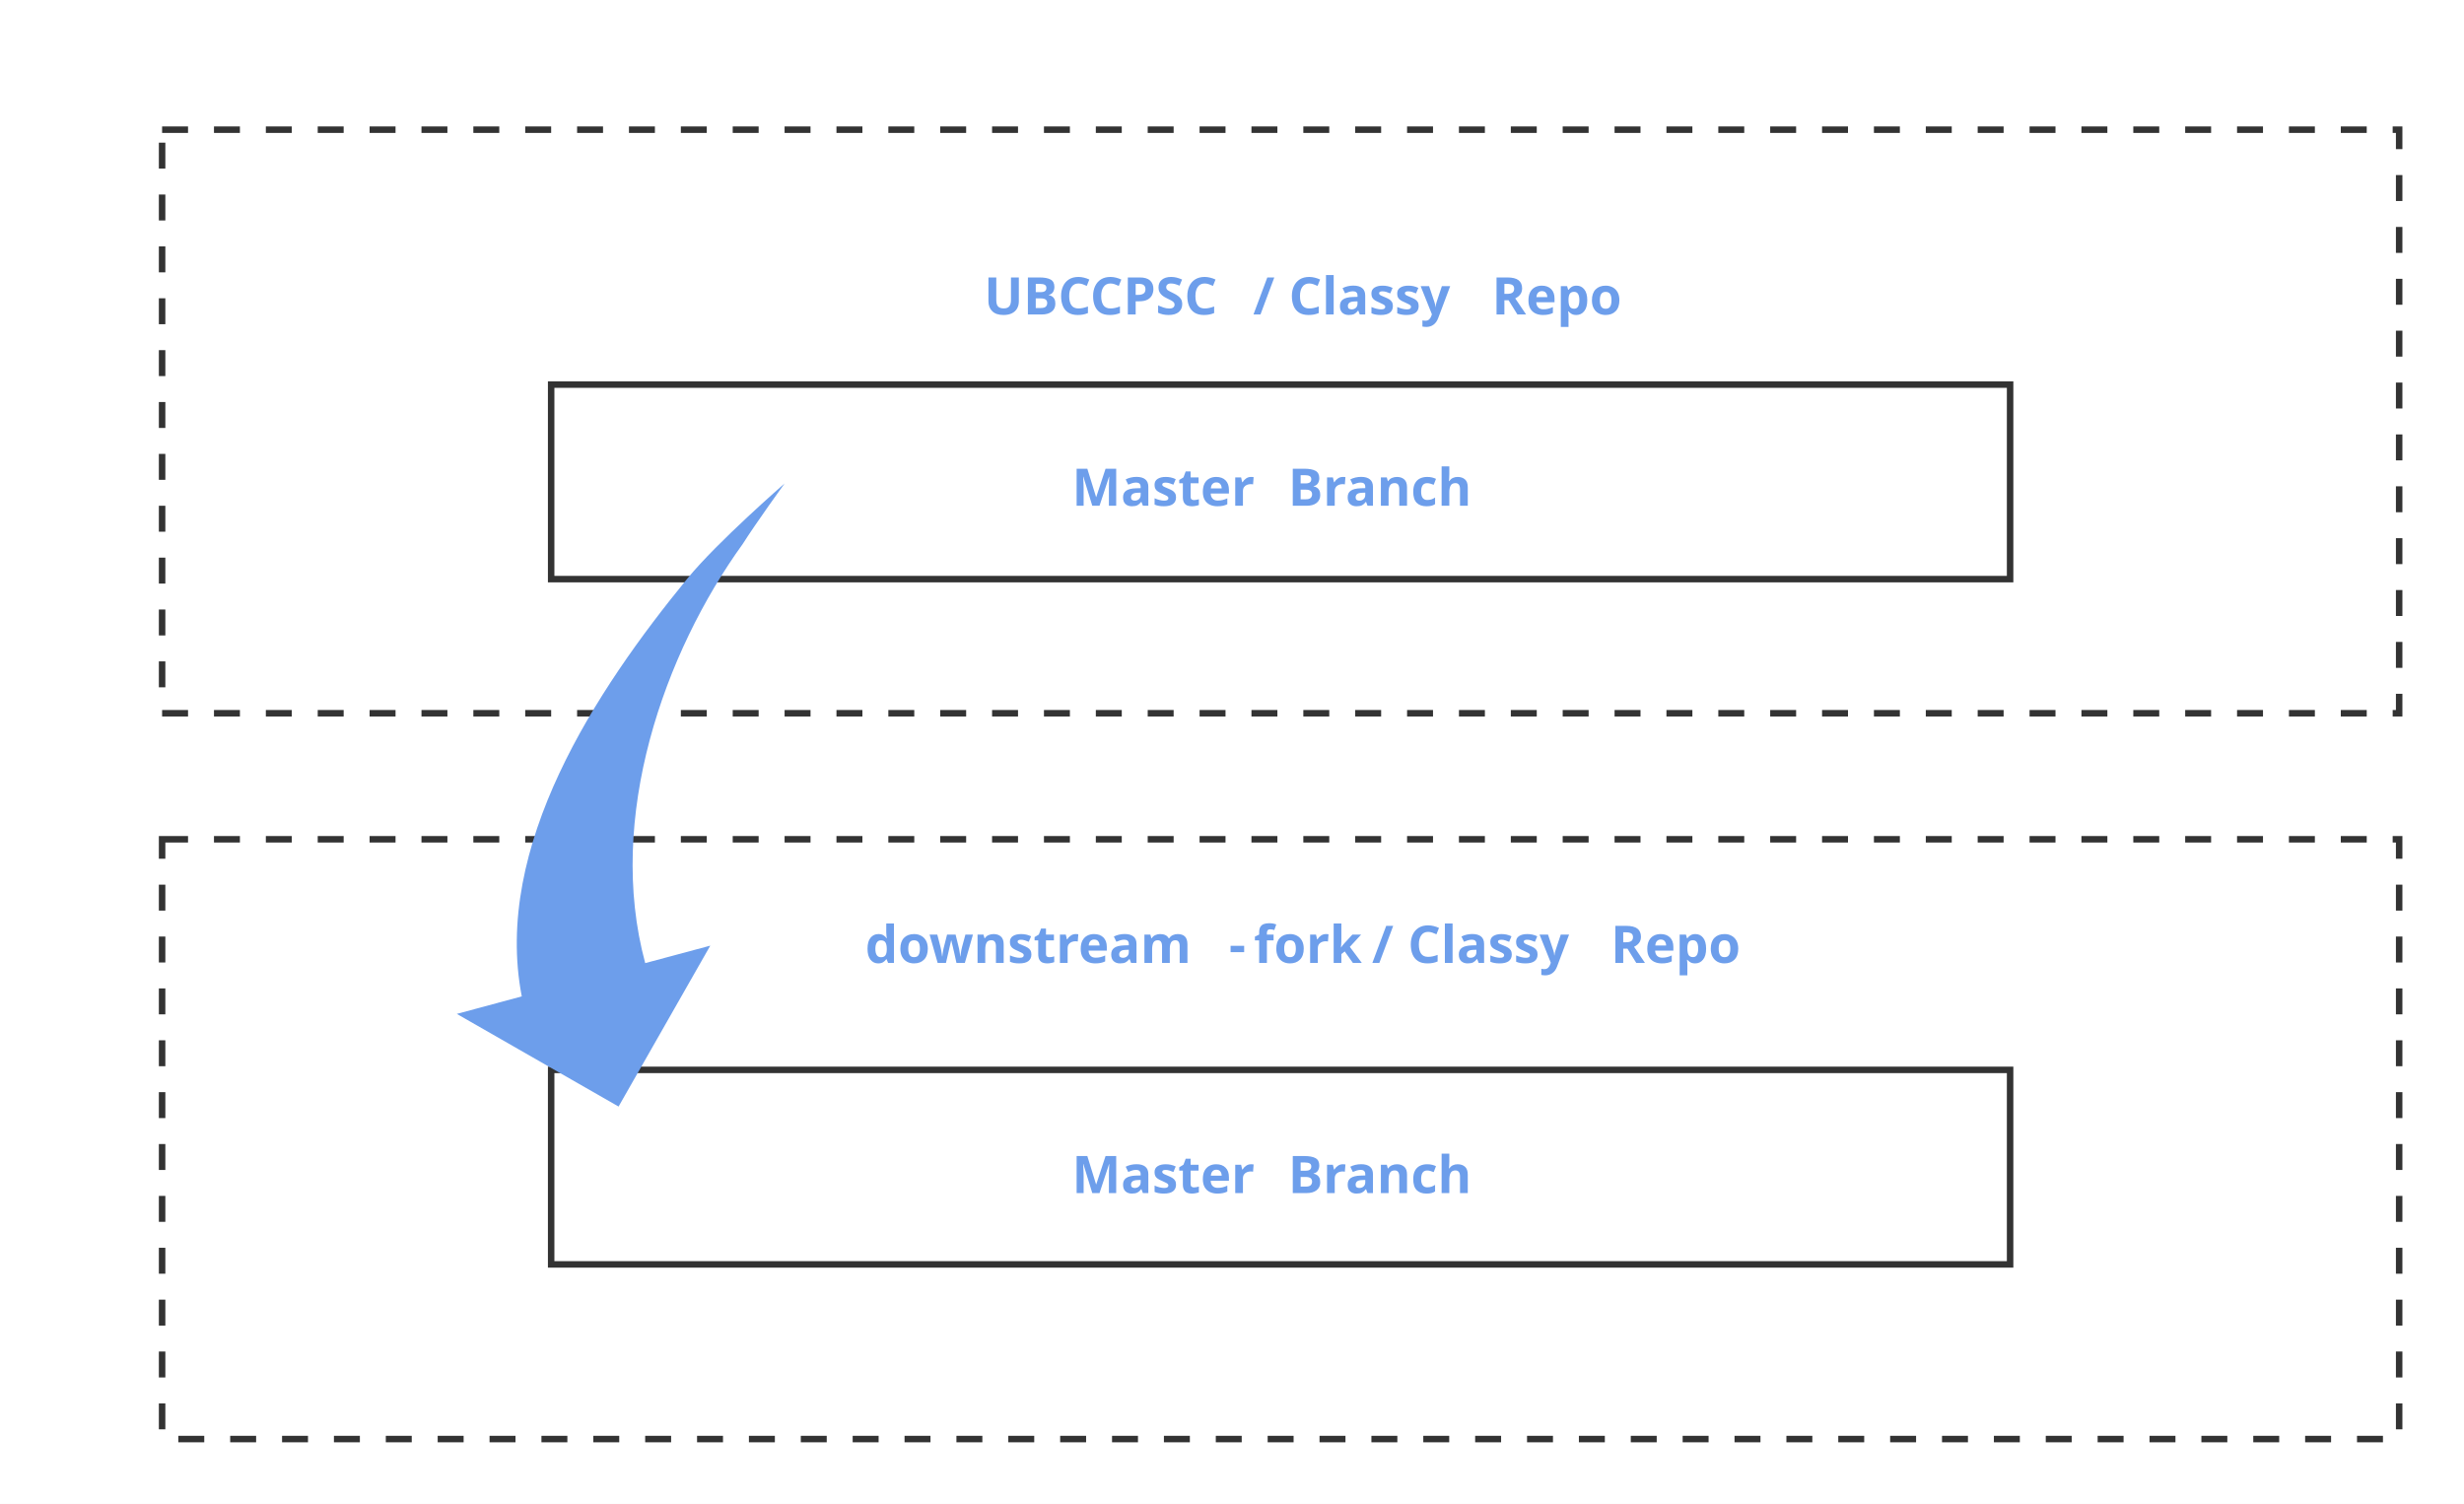
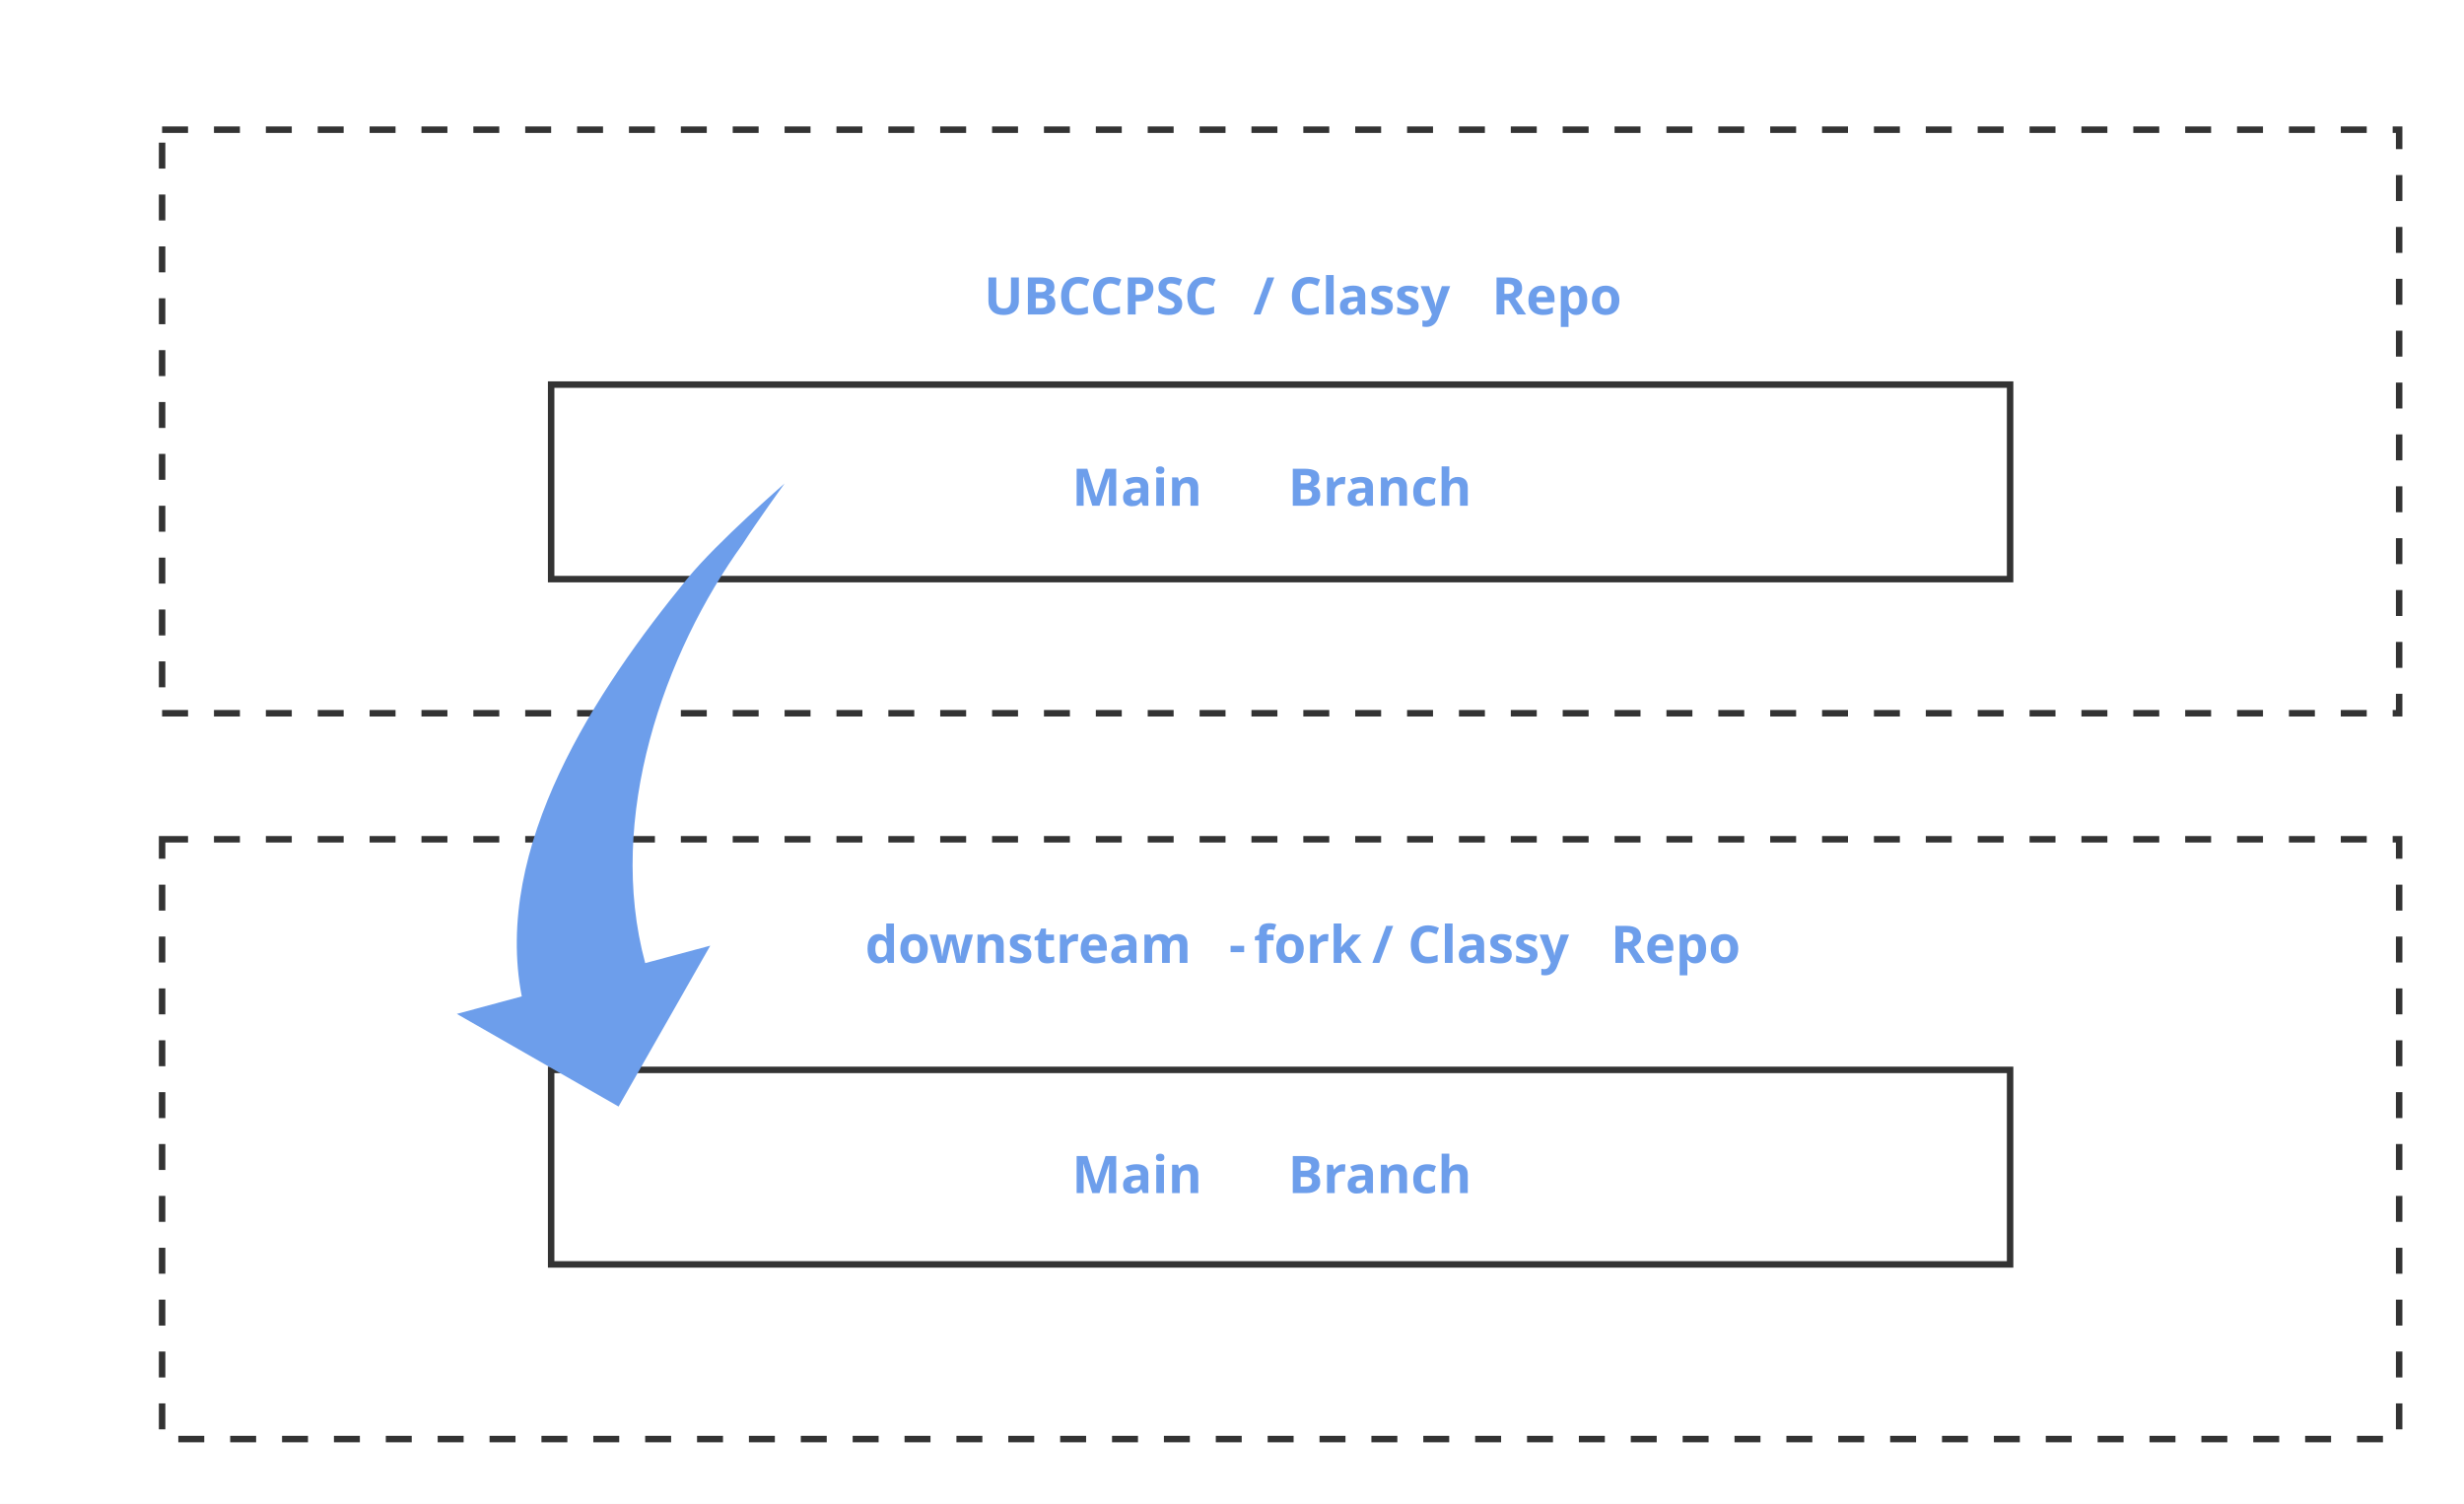
<svg xmlns="http://www.w3.org/2000/svg" xmlns:html="http://www.w3.org/1999/xhtml" version="1.1" width="760" height="463.872">
  <html:style />
  <defs />
  <g transform="translate(0,0)">
    <g>
      <rect fill="#FFFFFF" stroke="none" x="0" y="0" width="760" height="463.872" />
    </g>
    <g transform="translate(0,0) matrix(1,0,0,1,50,40)">
      <g>
        <g transform="translate(0,0) scale(6.9,1.8)">
          <g>
            <path fill="#FFFFFF" stroke="none" stroke-dasharray="8,8" d="M 0 0 L 100 0 Q 100 0 100 0 L 100 100 Q 100 100 100 100 L 0 100 Q 0 100 0 100 L 0 0 Q 0 0 0 0 Z" />
            <g transform="scale(0.1449275,0.5555556)">
              <path fill="none" stroke="none" stroke-dasharray="8,8" d="M 0 0 L 690 0 Q 690 0 690 0 L 690 180 Q 690 180 690 180 L 0 180 Q 0 180 0 180 L 0 0 Q 0 0 0 0 Z" />
              <path fill="none" stroke="#333333" stroke-dasharray="8,8" d="M 0 0 L 690 0 Q 690 0 690 0 L 690 180 Q 690 180 690 180 L 0 180 Q 0 180 0 180 L 0 0 Q 0 0 0 0 Z" stroke-miterlimit="10" stroke-width="2" />
            </g>
          </g>
        </g>
      </g>
    </g>
    <g transform="translate(0,0) matrix(1,0,0,1,170,118.6277)">
      <g>
        <g transform="translate(0,0) scale(4.5,0.6)">
          <g>
            <path fill="#FFFFFF" stroke="none" stroke-dasharray="1.7976931348623157e+308" d="M 0 0 L 100 0 Q 100 0 100 0 L 100 100 Q 100 100 100 100 L 0 100 Q 0 100 0 100 L 0 0 Q 0 0 0 0 Z" />
            <g transform="scale(0.2222222,1.666667)">
              <path fill="none" stroke="none" stroke-dasharray="1.7976931348623157e+308" d="M 0 0 L 450 0 Q 450 0 450 0 L 450 60 Q 450 60 450 60 L 0 60 Q 0 60 0 60 L 0 0 Q 0 0 0 0 Z" />
              <path fill="none" stroke="#333333" stroke-dasharray="1.7976931348623157e+308" d="M 0 0 L 450 0 Q 450 0 450 0 L 450 60 Q 450 60 450 60 L 0 60 Q 0 60 0 60 L 0 0 Q 0 0 0 0 Z" stroke-miterlimit="10" stroke-width="2" />
            </g>
          </g>
        </g>
      </g>
    </g>
    <g transform="matrix(1,0,0,1,180,139)">
      <g>
        <g>
          <rect fill="rgb(0,0,0)" stroke="none" x="0" y="0" width="431" height="19" fill-opacity="0" />
        </g>
      </g>
      <g>
        <g>
          <rect fill="rgb(0,0,0)" stroke="none" x="0" y="0" width="431" height="19" fill-opacity="0" />
        </g>
      </g>
      <g>
        <g>
          <rect fill="rgb(0,0,0)" stroke="none" x="150.641" y="0" width="129" height="19" fill-opacity="0" />
        </g>
      </g>
      <g>
        <g>
          <rect fill="rgb(0,0,0)" stroke="none" x="150.641" y="0" width="129" height="19" fill-opacity="0" />
        </g>
-         <text fill="rgb(109, 158, 235)" stroke="none" font-family="Verdana" font-size="16px" font-style="normal" font-weight="700" text-decoration="" line-height="19.75px" x="150.641" y="17">Master</text>
+         <text fill="rgb(109, 158, 235)" stroke="none" font-family="Verdana" font-size="16px" font-style="normal" font-weight="700" text-decoration="" line-height="19.75px" x="150.641" y="17">Main</text>
        <text fill="rgb(109, 158, 235)" stroke="none" font-family="Verdana" font-size="16px" font-style="normal" font-weight="700" text-decoration="" line-height="19.75px" x="217.312" y="17">Branch</text>
      </g>
    </g>
    <g transform="translate(0,0) matrix(1,0,0,1,50,258.8723)">
      <g>
        <g transform="translate(0,0) scale(6.9,1.85)">
          <g>
            <path fill="#FFFFFF" stroke="none" stroke-dasharray="8,8" d="M 0 0 L 100 0 Q 100 0 100 0 L 100 100 Q 100 100 100 100 L 0 100 Q 0 100 0 100 L 0 0 Q 0 0 0 0 Z" />
            <g transform="scale(0.1449275,0.5405405)">
              <path fill="none" stroke="none" stroke-dasharray="8,8" d="M 0 0 L 690 0 Q 690 0 690 0 L 690 185 Q 690 185 690 185 L 0 185 Q 0 185 0 185 L 0 0 Q 0 0 0 0 Z" />
              <path fill="none" stroke="#333333" stroke-dasharray="8,8" d="M 0 0 L 690 0 Q 690 0 690 0 L 690 185 Q 690 185 690 185 L 0 185 Q 0 185 0 185 L 0 0 Q 0 0 0 0 Z" stroke-miterlimit="10" stroke-width="2" />
            </g>
          </g>
        </g>
      </g>
    </g>
    <g transform="translate(0,0) matrix(1,0,0,1,170,330)">
      <g>
        <g transform="translate(0,0) scale(4.5,0.6)">
          <g>
            <path fill="#FFFFFF" stroke="none" stroke-dasharray="1.7976931348623157e+308" d="M 0 0 L 100 0 Q 100 0 100 0 L 100 100 Q 100 100 100 100 L 0 100 Q 0 100 0 100 L 0 0 Q 0 0 0 0 Z" />
            <g transform="scale(0.2222222,1.666667)">
              <path fill="none" stroke="none" stroke-dasharray="1.7976931348623157e+308" d="M 0 0 L 450 0 Q 450 0 450 0 L 450 60 Q 450 60 450 60 L 0 60 Q 0 60 0 60 L 0 0 Q 0 0 0 0 Z" />
              <path fill="none" stroke="#333333" stroke-dasharray="1.7976931348623157e+308" d="M 0 0 L 450 0 Q 450 0 450 0 L 450 60 Q 450 60 450 60 L 0 60 Q 0 60 0 60 L 0 0 Q 0 0 0 0 Z" stroke-miterlimit="10" stroke-width="2" />
            </g>
          </g>
        </g>
      </g>
    </g>
    <g transform="matrix(1,0,0,1,180,351)">
      <g>
        <g>
          <rect fill="rgb(0,0,0)" stroke="none" x="0" y="0" width="431" height="19" fill-opacity="0" />
        </g>
      </g>
      <g>
        <g>
          <rect fill="rgb(0,0,0)" stroke="none" x="0" y="0" width="431" height="19" fill-opacity="0" />
        </g>
      </g>
      <g>
        <g>
          <rect fill="rgb(0,0,0)" stroke="none" x="150.641" y="0" width="129" height="19" fill-opacity="0" />
        </g>
      </g>
      <g>
        <g>
          <rect fill="rgb(0,0,0)" stroke="none" x="150.641" y="0" width="129" height="19" fill-opacity="0" />
        </g>
-         <text fill="rgb(109, 158, 235)" stroke="none" font-family="Verdana" font-size="16px" font-style="normal" font-weight="700" text-decoration="" line-height="19.75px" x="150.641" y="17">Master</text>
+         <text fill="rgb(109, 158, 235)" stroke="none" font-family="Verdana" font-size="16px" font-style="normal" font-weight="700" text-decoration="" line-height="19.75px" x="150.641" y="17">Main</text>
        <text fill="rgb(109, 158, 235)" stroke="none" font-family="Verdana" font-size="16px" font-style="normal" font-weight="700" text-decoration="" line-height="19.75px" x="217.312" y="17">Branch</text>
      </g>
    </g>
    <g transform="translate(0.5,0.5) matrix(0.258819,0.9659258,-0.9659258,0.258819,241.4986,148.6277)">
      <g>
        <g transform="translate(0,0) scale(1.436519,1.436531)">
          <g>
            <g>
              <path fill="#6d9eeb" stroke="rgb(0,0,0)" stroke-dasharray="1.7976931348623157e+308" d="M 91.772 83.011 C 59.114 80.697 32.467 50.73 14.25 25.349 C 8.368 17.153 0 0 0 0 C 0 0 6.694 8.22 10.214 12.035 C 28.401 34.356 59.374 55.64 91.73 55.558 L 91.726 41.095 L 120.001 69.057 L 91.794 97.457 L 91.772 83.011 Z" stroke-opacity="0" stroke-miterlimit="10" />
            </g>
          </g>
        </g>
      </g>
    </g>
    <g transform="matrix(1,0,0,1,221,280)">
      <g>
        <g>
          <rect fill="rgb(0,0,0)" stroke="none" x="0" y="0" width="367" height="33" fill-opacity="0" />
        </g>
      </g>
      <g>
        <g>
          <rect fill="rgb(0,0,0)" stroke="none" x="0" y="0" width="367" height="19" fill-opacity="0" />
        </g>
      </g>
      <g>
        <g>
          <rect fill="rgb(0,0,0)" stroke="none" x="45.859" y="0" width="275" height="19" fill-opacity="0" />
        </g>
        <text fill="rgb(109, 158, 235)" stroke="none" font-family="Verdana" font-size="16px" font-style="normal" font-weight="700" text-decoration="" line-height="19.75px" x="45.859" y="17">downstream</text>
        <text fill="rgb(109, 158, 235)" stroke="none" font-family="Verdana" font-size="16px" font-style="normal" font-weight="700" text-decoration="" line-height="19.75px" x="158.078" y="17">-</text>
        <text fill="rgb(109, 158, 235)" stroke="none" font-family="Verdana" font-size="16px" font-style="normal" font-weight="700" text-decoration="" line-height="19.75px" x="165.75" y="17">fork</text>
        <text fill="rgb(109, 158, 235)" stroke="none" font-family="Verdana" font-size="16px" font-style="normal" font-weight="700" text-decoration="" line-height="19.75px" x="202.188" y="17">/</text>
        <text fill="rgb(109, 158, 235)" stroke="none" font-family="Verdana" font-size="16px" font-style="normal" font-weight="700" text-decoration="" line-height="19.75px" x="213.219" y="17">Classy</text>
        <text fill="rgb(109, 158, 235)" stroke="none" font-family="Verdana" font-size="16px" font-style="normal" font-weight="700" text-decoration="" line-height="19.75px" x="275.812" y="17">Repo</text>
      </g>
      <g>
        <g>
          <rect fill="rgb(0,0,0)" stroke="none" x="0" y="19" width="367" height="14" fill-opacity="0" />
        </g>
      </g>
      <g>
        <g>
          <rect fill="rgb(0,0,0)" stroke="none" x="181.828" y="19" width="3" height="14" fill-opacity="0" />
        </g>
      </g>
      <g>
        <g>
          <rect fill="rgb(0,0,0)" stroke="none" x="181.828" y="19" width="3" height="14" fill-opacity="0" />
        </g>
      </g>
    </g>
    <g transform="matrix(1,0,0,1,237,80)">
      <g>
        <g>
          <rect fill="rgb(0,0,0)" stroke="none" x="0" y="0" width="335" height="19" fill-opacity="0" />
        </g>
      </g>
      <g>
        <g>
          <rect fill="rgb(0,0,0)" stroke="none" x="0" y="0" width="335" height="19" fill-opacity="0" />
        </g>
      </g>
      <g>
        <g>
          <rect fill="rgb(0,0,0)" stroke="none" x="66.516" y="0" width="201" height="19" fill-opacity="0" />
        </g>
      </g>
      <g>
        <g>
          <rect fill="rgb(0,0,0)" stroke="none" x="66.516" y="0" width="201" height="19" fill-opacity="0" />
        </g>
        <text fill="rgb(109, 158, 235)" stroke="none" font-family="Verdana" font-size="16px" font-style="normal" font-weight="700" text-decoration="" line-height="19.75px" x="66.516" y="17">UBCCPSC</text>
        <text fill="rgb(109, 158, 235)" stroke="none" font-family="Verdana" font-size="16px" font-style="normal" font-weight="700" text-decoration="" line-height="19.75px" x="149.516" y="17">/</text>
        <text fill="rgb(109, 158, 235)" stroke="none" font-family="Verdana" font-size="16px" font-style="normal" font-weight="700" text-decoration="" line-height="19.75px" x="160.547" y="17">Classy</text>
        <text fill="rgb(109, 158, 235)" stroke="none" font-family="Verdana" font-size="16px" font-style="normal" font-weight="700" text-decoration="" line-height="19.75px" x="223.156" y="17">Repo</text>
      </g>
    </g>
  </g>
</svg>
